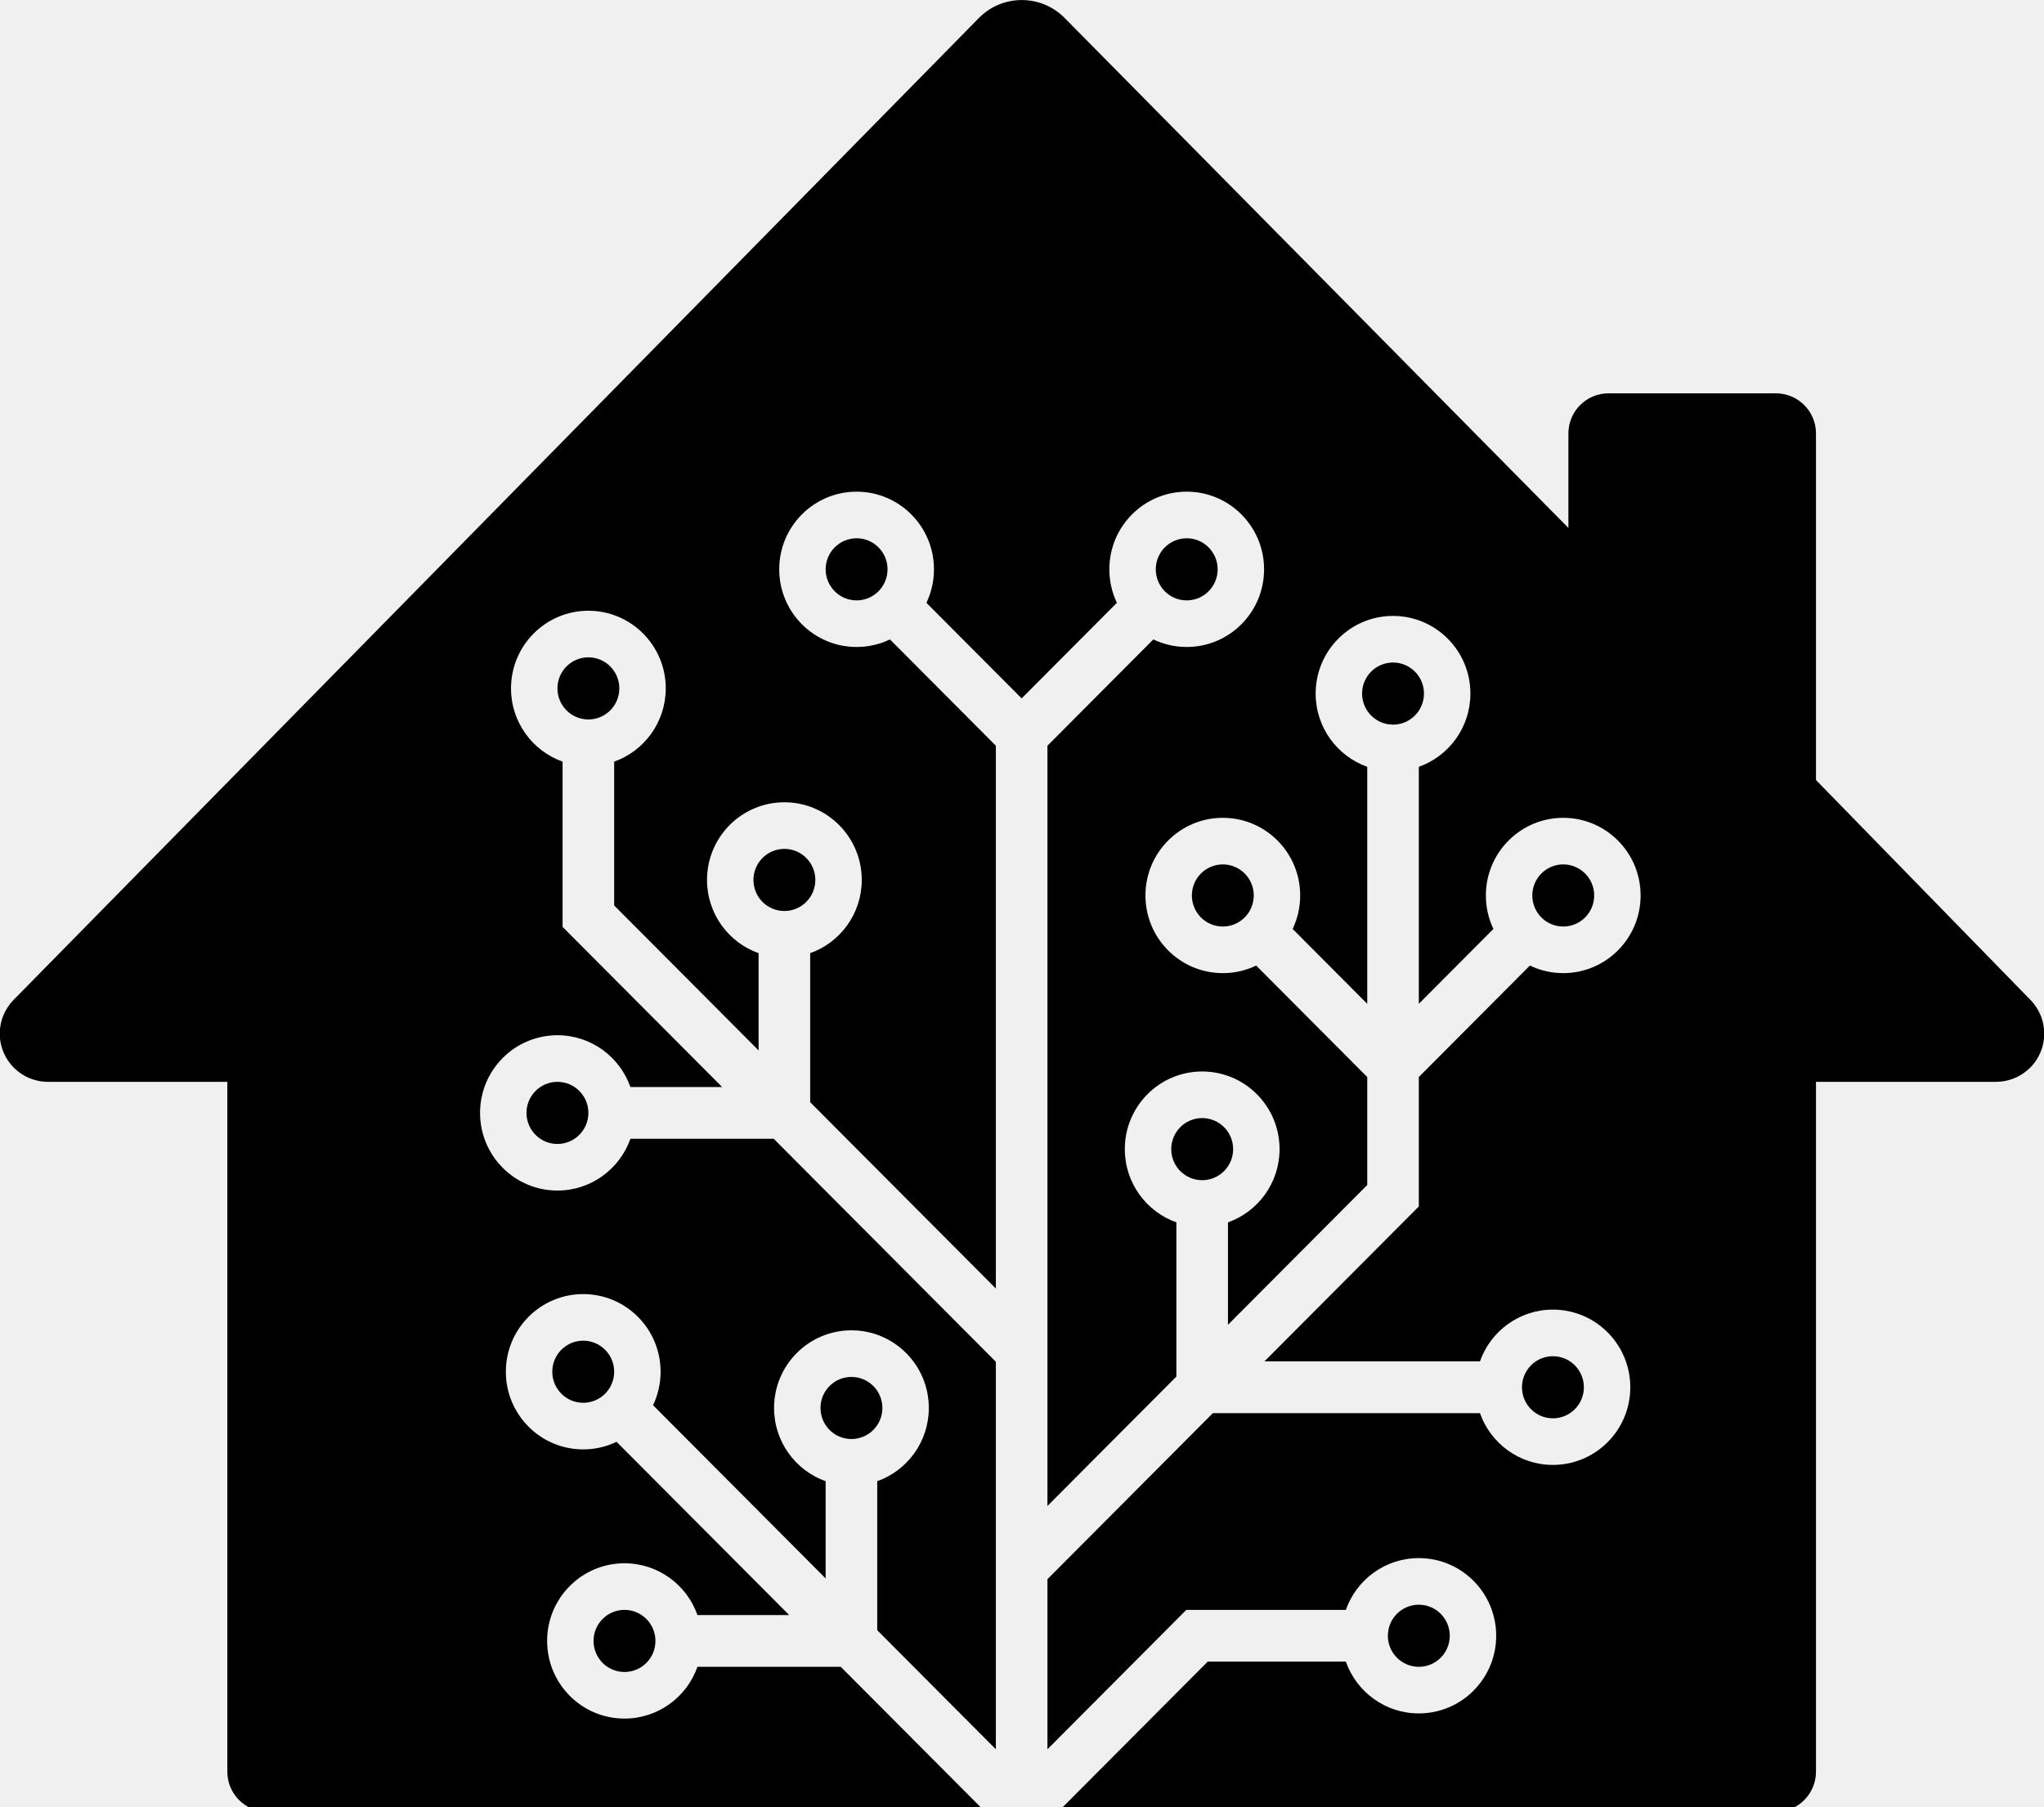
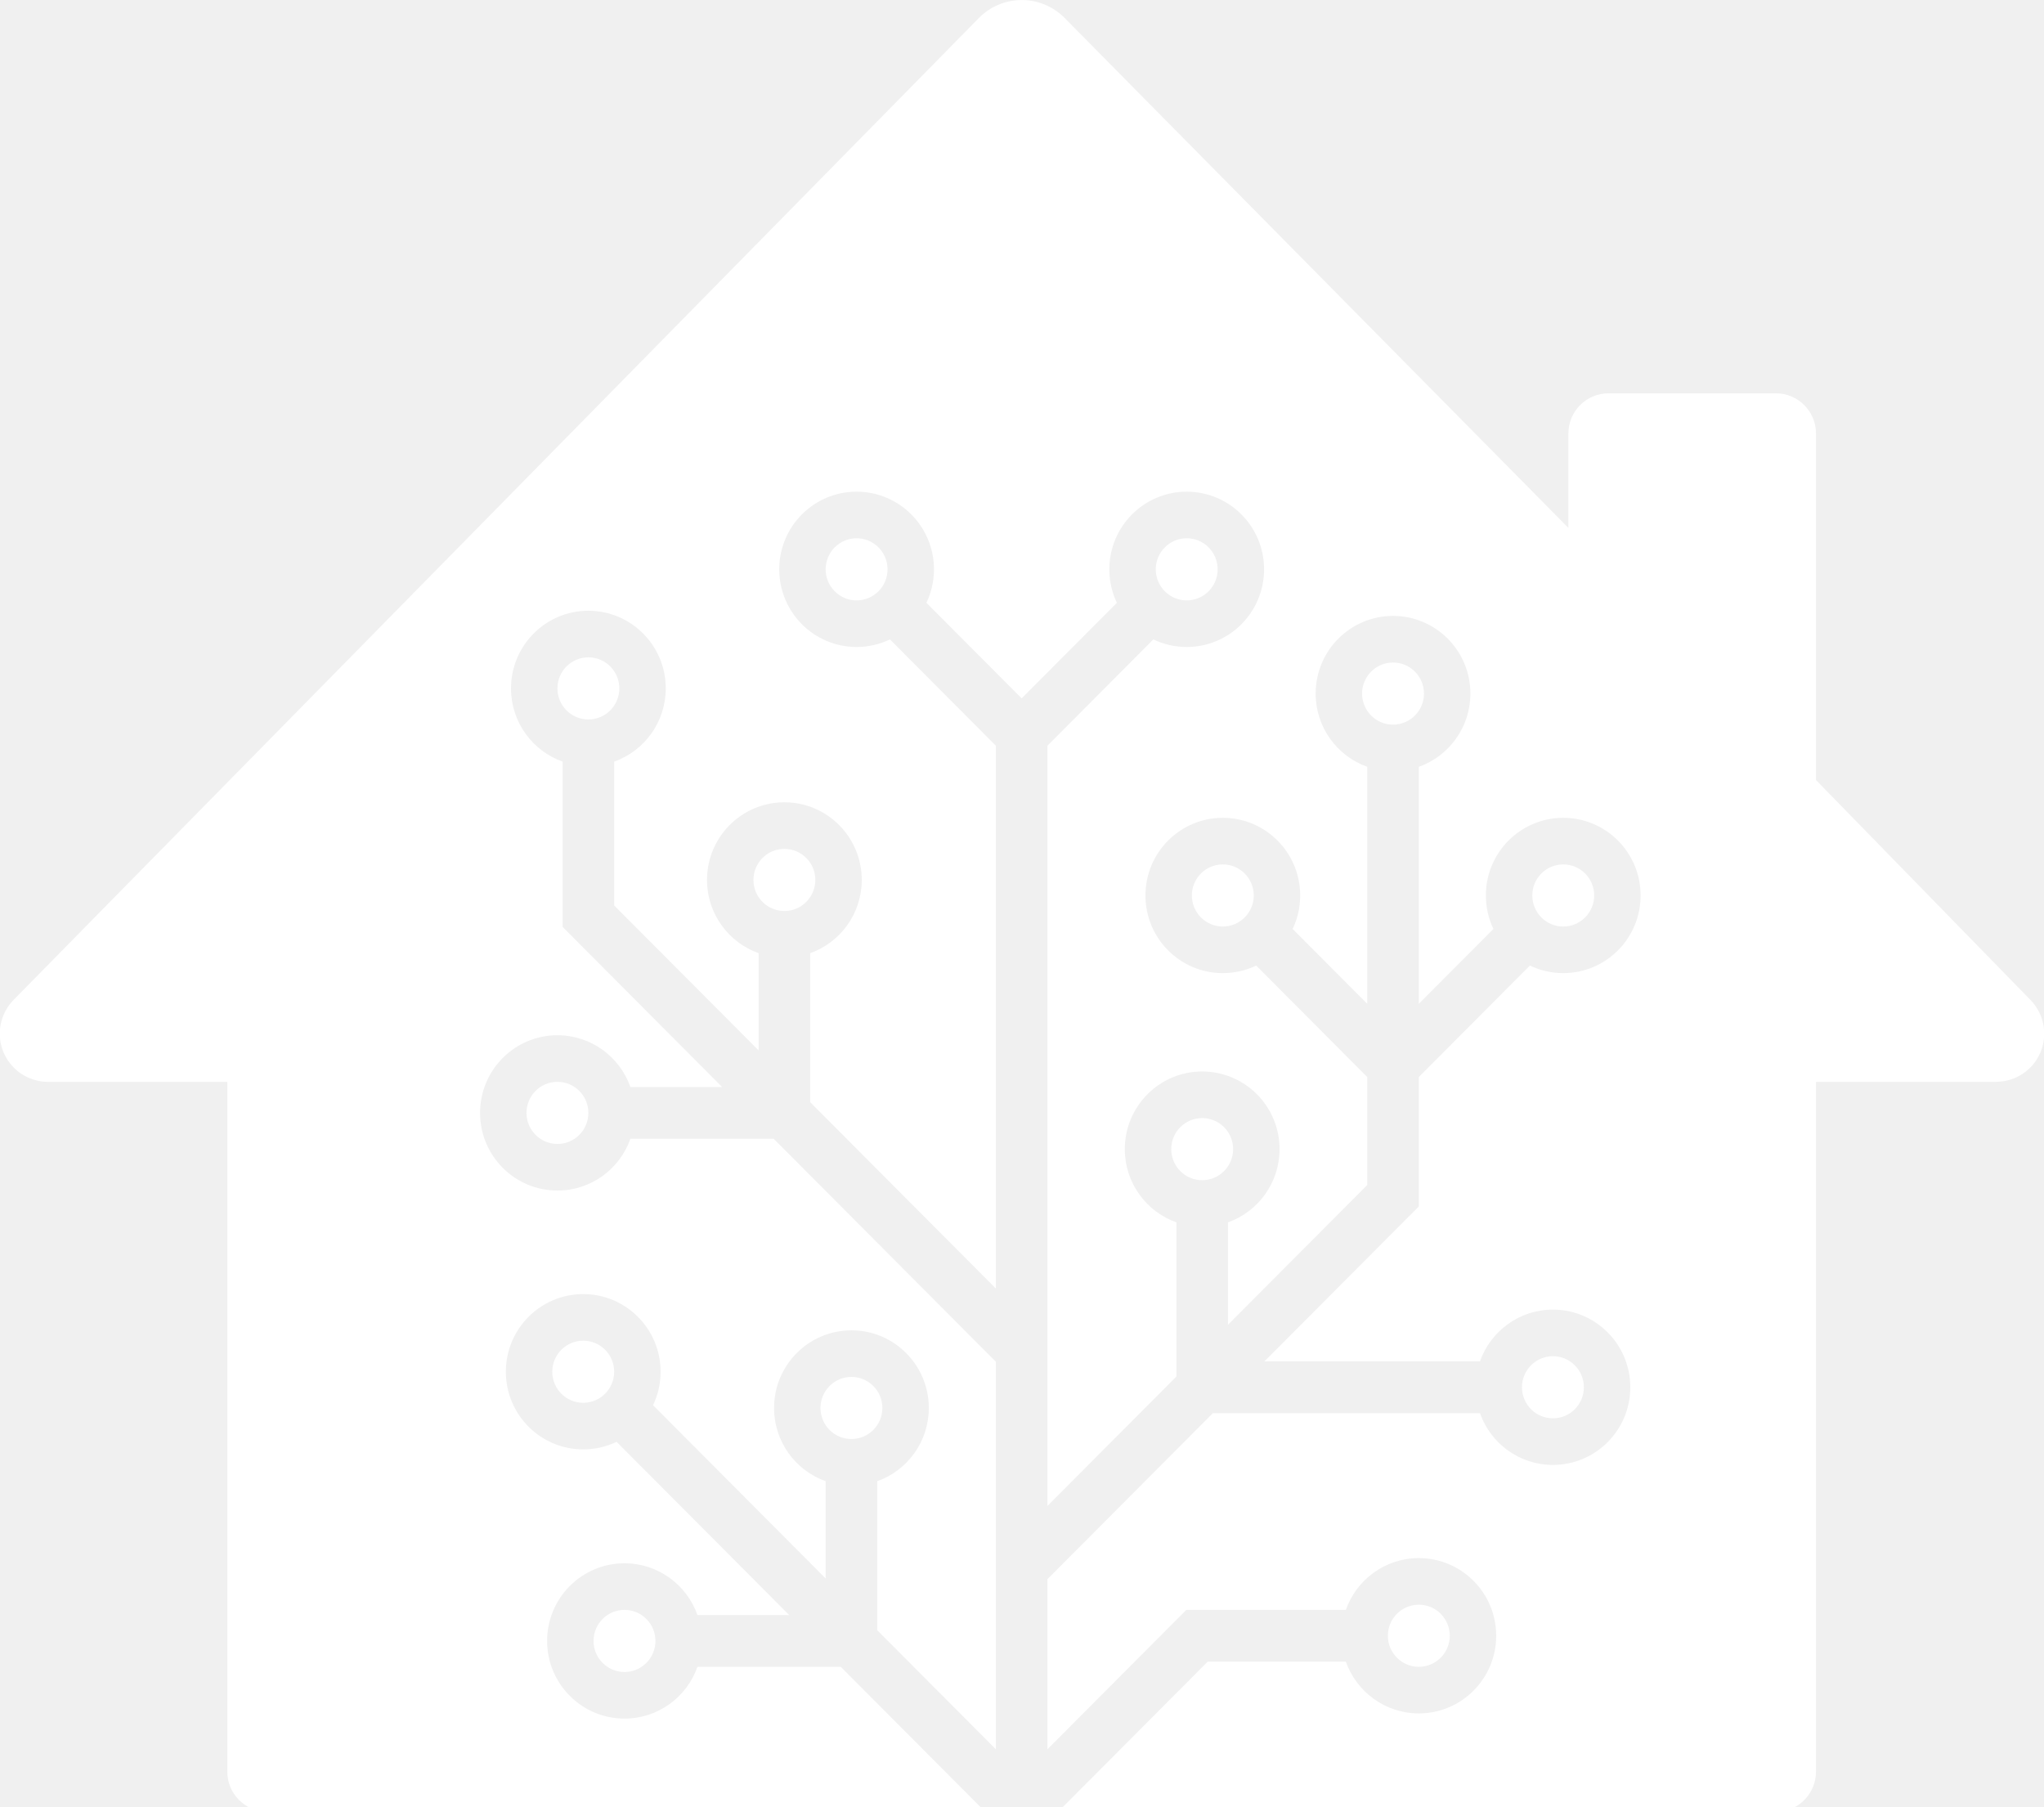
<svg xmlns="http://www.w3.org/2000/svg" xmlns:xlink="http://www.w3.org/1999/xlink" width="396px" height="350px" viewBox="0 0 396 350" version="1.1">
  <defs>
    <path d="M44.041,343.222 L44.041,209.58 L9.288,209.58 L9.288,209.58 C4.134,209.58 -0.045,205.402 -0.045,200.247 C-0.045,197.799 0.917,195.449 2.633,193.704 L189.639,3.497 L189.639,3.497 C194.156,-1.097 201.542,-1.16 206.137,3.357 C206.177,3.397 206.218,3.437 206.257,3.477 L303.858,102.271 L303.858,83.974 L303.858,83.974 C303.858,79.678 307.341,76.196 311.636,76.196 L344.047,76.196 L344.047,76.196 C348.342,76.196 351.825,79.678 351.825,83.974 L351.825,151.112 L393.393,193.73 C396.992,197.42 396.918,203.329 393.228,206.928 C391.485,208.629 389.146,209.58 386.711,209.58 L351.825,209.58 L351.825,343.222 C351.825,347.518 348.342,351 344.047,351 L51.819,351 C47.524,351 44.041,347.518 44.041,343.222 L44.041,343.222 Z M250.434,179.962 C251.371,177.998 251.895,175.799 251.895,173.476 C251.895,165.168 245.184,158.433 236.905,158.433 C228.627,158.433 221.916,165.168 221.916,173.476 C221.916,181.784 228.627,188.52 236.905,188.52 C239.22,188.52 241.411,187.993 243.368,187.053 L264.886,208.649 L264.886,229.567 L237.905,256.645 L237.905,236.805 C243.727,234.74 247.898,229.168 247.898,222.618 C247.898,214.31 241.187,207.574 232.908,207.574 C224.63,207.574 217.919,214.31 217.919,222.618 C217.919,229.168 222.09,234.74 227.912,236.805 L227.912,266.673 L202.929,291.746 L202.929,144.464 L223.448,123.872 C225.405,124.811 227.596,125.338 229.91,125.338 C238.189,125.338 244.9,118.603 244.9,110.294 C244.9,101.986 238.189,95.251 229.91,95.251 C221.632,95.251 214.921,101.986 214.921,110.294 C214.921,112.617 215.445,114.816 216.382,116.78 L197.933,135.295 L179.484,116.78 C180.421,114.816 180.945,112.617 180.945,110.294 C180.945,101.986 174.234,95.251 165.955,95.251 C157.677,95.251 150.966,101.986 150.966,110.294 C150.966,118.603 157.677,125.338 165.955,125.338 C168.27,125.338 170.461,124.811 172.418,123.872 L192.936,144.464 L192.936,249.624 L156.962,213.52 L156.962,184.655 C162.784,182.59 166.955,177.018 166.955,170.468 C166.955,162.159 160.244,155.424 151.965,155.424 C143.687,155.424 136.976,162.159 136.976,170.468 C136.976,177.018 141.147,182.59 146.969,184.655 L146.969,203.492 L118.989,175.411 L118.989,147.548 C124.81,145.483 128.982,139.911 128.982,133.361 C128.982,125.053 122.271,118.317 113.992,118.317 C105.714,118.317 99.003,125.053 99.003,133.361 C99.003,139.911 103.174,145.483 108.996,147.548 L108.996,179.565 L139.903,210.583 L122.133,210.583 C120.075,204.74 114.523,200.554 107.996,200.554 C99.718,200.554 93.007,207.289 93.007,215.597 C93.007,223.906 99.718,230.641 107.996,230.641 C114.523,230.641 120.075,226.455 122.133,220.612 L149.896,220.612 L192.936,263.807 L192.936,338.881 L169.953,315.815 L169.953,286.949 C175.775,284.884 179.946,279.312 179.946,272.762 C179.946,264.454 173.235,257.719 164.956,257.719 C156.678,257.719 149.967,264.454 149.967,272.762 C149.967,279.312 154.138,284.884 159.96,286.949 L159.96,305.786 L126.521,272.228 C127.458,270.264 127.982,268.064 127.982,265.742 C127.982,257.434 121.271,250.699 112.993,250.699 C104.714,250.699 98.003,257.434 98.003,265.742 C98.003,274.05 104.714,280.785 112.993,280.785 C115.307,280.785 117.499,280.259 119.455,279.319 L152.894,312.878 L135.124,312.878 C133.066,307.035 127.514,302.849 120.987,302.849 C112.709,302.849 105.998,309.584 105.998,317.892 C105.998,326.2 112.709,332.935 120.987,332.935 C127.514,332.935 133.066,328.749 135.124,322.906 L162.887,322.906 L190.867,350.987 L204.999,350.987 L233.979,321.904 L260.742,321.904 C262.8,327.746 268.352,331.932 274.879,331.932 C283.157,331.932 289.868,325.197 289.868,316.889 C289.868,308.581 283.157,301.846 274.879,301.846 C268.352,301.846 262.8,306.032 260.742,311.875 L229.839,311.875 L202.929,338.881 L202.929,305.929 L234.978,273.765 L286.724,273.765 C288.782,279.608 294.334,283.794 300.86,283.794 C309.139,283.794 315.85,277.059 315.85,268.751 C315.85,260.442 309.139,253.707 300.86,253.707 C294.334,253.707 288.782,257.893 286.724,263.736 L244.971,263.736 L274.879,233.721 L274.879,208.649 L296.396,187.053 C298.353,187.993 300.545,188.52 302.859,188.52 C311.137,188.52 317.848,181.784 317.848,173.476 C317.848,165.168 311.137,158.433 302.859,158.433 C294.581,158.433 287.87,165.168 287.87,173.476 C287.87,175.799 288.394,177.998 289.33,179.962 L274.879,194.466 L274.879,148.551 C280.701,146.486 284.872,140.914 284.872,134.364 C284.872,126.055 278.161,119.32 269.882,119.32 C261.604,119.32 254.893,126.055 254.893,134.364 C254.893,140.914 259.064,146.486 264.886,148.551 L264.886,194.466 L250.434,179.962 Z M120.987,323.909 C117.676,323.909 114.991,321.215 114.991,317.892 C114.991,314.569 117.676,311.875 120.987,311.875 C124.299,311.875 126.983,314.569 126.983,317.892 C126.983,321.215 124.299,323.909 120.987,323.909 Z M164.956,278.779 C161.645,278.779 158.96,276.085 158.96,272.762 C158.96,269.439 161.645,266.745 164.956,266.745 C168.268,266.745 170.952,269.439 170.952,272.762 C170.952,276.085 168.268,278.779 164.956,278.779 Z M112.993,271.759 C109.681,271.759 106.997,269.065 106.997,265.742 C106.997,262.419 109.681,259.725 112.993,259.725 C116.304,259.725 118.989,262.419 118.989,265.742 C118.989,269.065 116.304,271.759 112.993,271.759 Z M107.996,221.615 C104.685,221.615 102.001,218.921 102.001,215.597 C102.001,212.274 104.685,209.58 107.996,209.58 C111.308,209.58 113.992,212.274 113.992,215.597 C113.992,218.921 111.308,221.615 107.996,221.615 Z M232.908,228.635 C229.597,228.635 226.913,225.941 226.913,222.618 C226.913,219.294 229.597,216.6 232.908,216.6 C236.22,216.6 238.904,219.294 238.904,222.618 C238.904,225.941 236.22,228.635 232.908,228.635 Z M300.86,274.768 C297.549,274.768 294.865,272.074 294.865,268.751 C294.865,265.427 297.549,262.733 300.86,262.733 C304.172,262.733 306.856,265.427 306.856,268.751 C306.856,272.074 304.172,274.768 300.86,274.768 Z M274.879,322.906 C271.567,322.906 268.883,320.212 268.883,316.889 C268.883,313.566 271.567,310.872 274.879,310.872 C278.19,310.872 280.875,313.566 280.875,316.889 C280.875,320.212 278.19,322.906 274.879,322.906 Z M302.859,179.494 C299.548,179.494 296.863,176.799 296.863,173.476 C296.863,170.153 299.548,167.459 302.859,167.459 C306.17,167.459 308.855,170.153 308.855,173.476 C308.855,176.799 306.17,179.494 302.859,179.494 Z M269.882,140.381 C266.571,140.381 263.886,137.687 263.886,134.364 C263.886,131.04 266.571,128.346 269.882,128.346 C273.194,128.346 275.878,131.04 275.878,134.364 C275.878,137.687 273.194,140.381 269.882,140.381 Z M229.91,116.312 C226.599,116.312 223.915,113.618 223.915,110.294 C223.915,106.971 226.599,104.277 229.91,104.277 C233.222,104.277 235.906,106.971 235.906,110.294 C235.906,113.618 233.222,116.312 229.91,116.312 Z M165.955,116.312 C162.644,116.312 159.96,113.618 159.96,110.294 C159.96,106.971 162.644,104.277 165.955,104.277 C169.267,104.277 171.951,106.971 171.951,110.294 C171.951,113.618 169.267,116.312 165.955,116.312 Z M113.992,139.378 C110.681,139.378 107.996,136.684 107.996,133.361 C107.996,130.037 110.681,127.343 113.992,127.343 C117.303,127.343 119.988,130.037 119.988,133.361 C119.988,136.684 117.303,139.378 113.992,139.378 Z M151.965,176.485 C148.654,176.485 145.97,173.791 145.97,170.468 C145.97,167.144 148.654,164.45 151.965,164.45 C155.277,164.45 157.961,167.144 157.961,170.468 C157.961,173.791 155.277,176.485 151.965,176.485 Z M236.905,179.494 C233.594,179.494 230.91,176.799 230.91,173.476 C230.91,170.153 233.594,167.459 236.905,167.459 C240.217,167.459 242.901,170.153 242.901,173.476 C242.901,176.799 240.217,179.494 236.905,179.494 Z" id="path-1" />
  </defs>
  <g id="Page-1" stroke="none" stroke-width="1" fill="none" fill-rule="evenodd">
-     <g id="logo-black">
+     <g id="logo-white">
      <g id="house-with-large-tree">
        <mask id="mask-2" fill="white">
          <use xlink:href="#path-1" />
        </mask>
        <g id="large-tree" fill-rule="nonzero" />
-         <g id="fill/black" mask="url(#mask-2)" fill-rule="evenodd" fill="#000000">
+         <g id="fill/white" mask="url(#mask-2)" fill-rule="evenodd" fill="#FFFFFF">
          <rect id="Rectangle-2" x="0" y="0" width="396" height="351" />
        </g>
      </g>
    </g>
  </g>
</svg>
